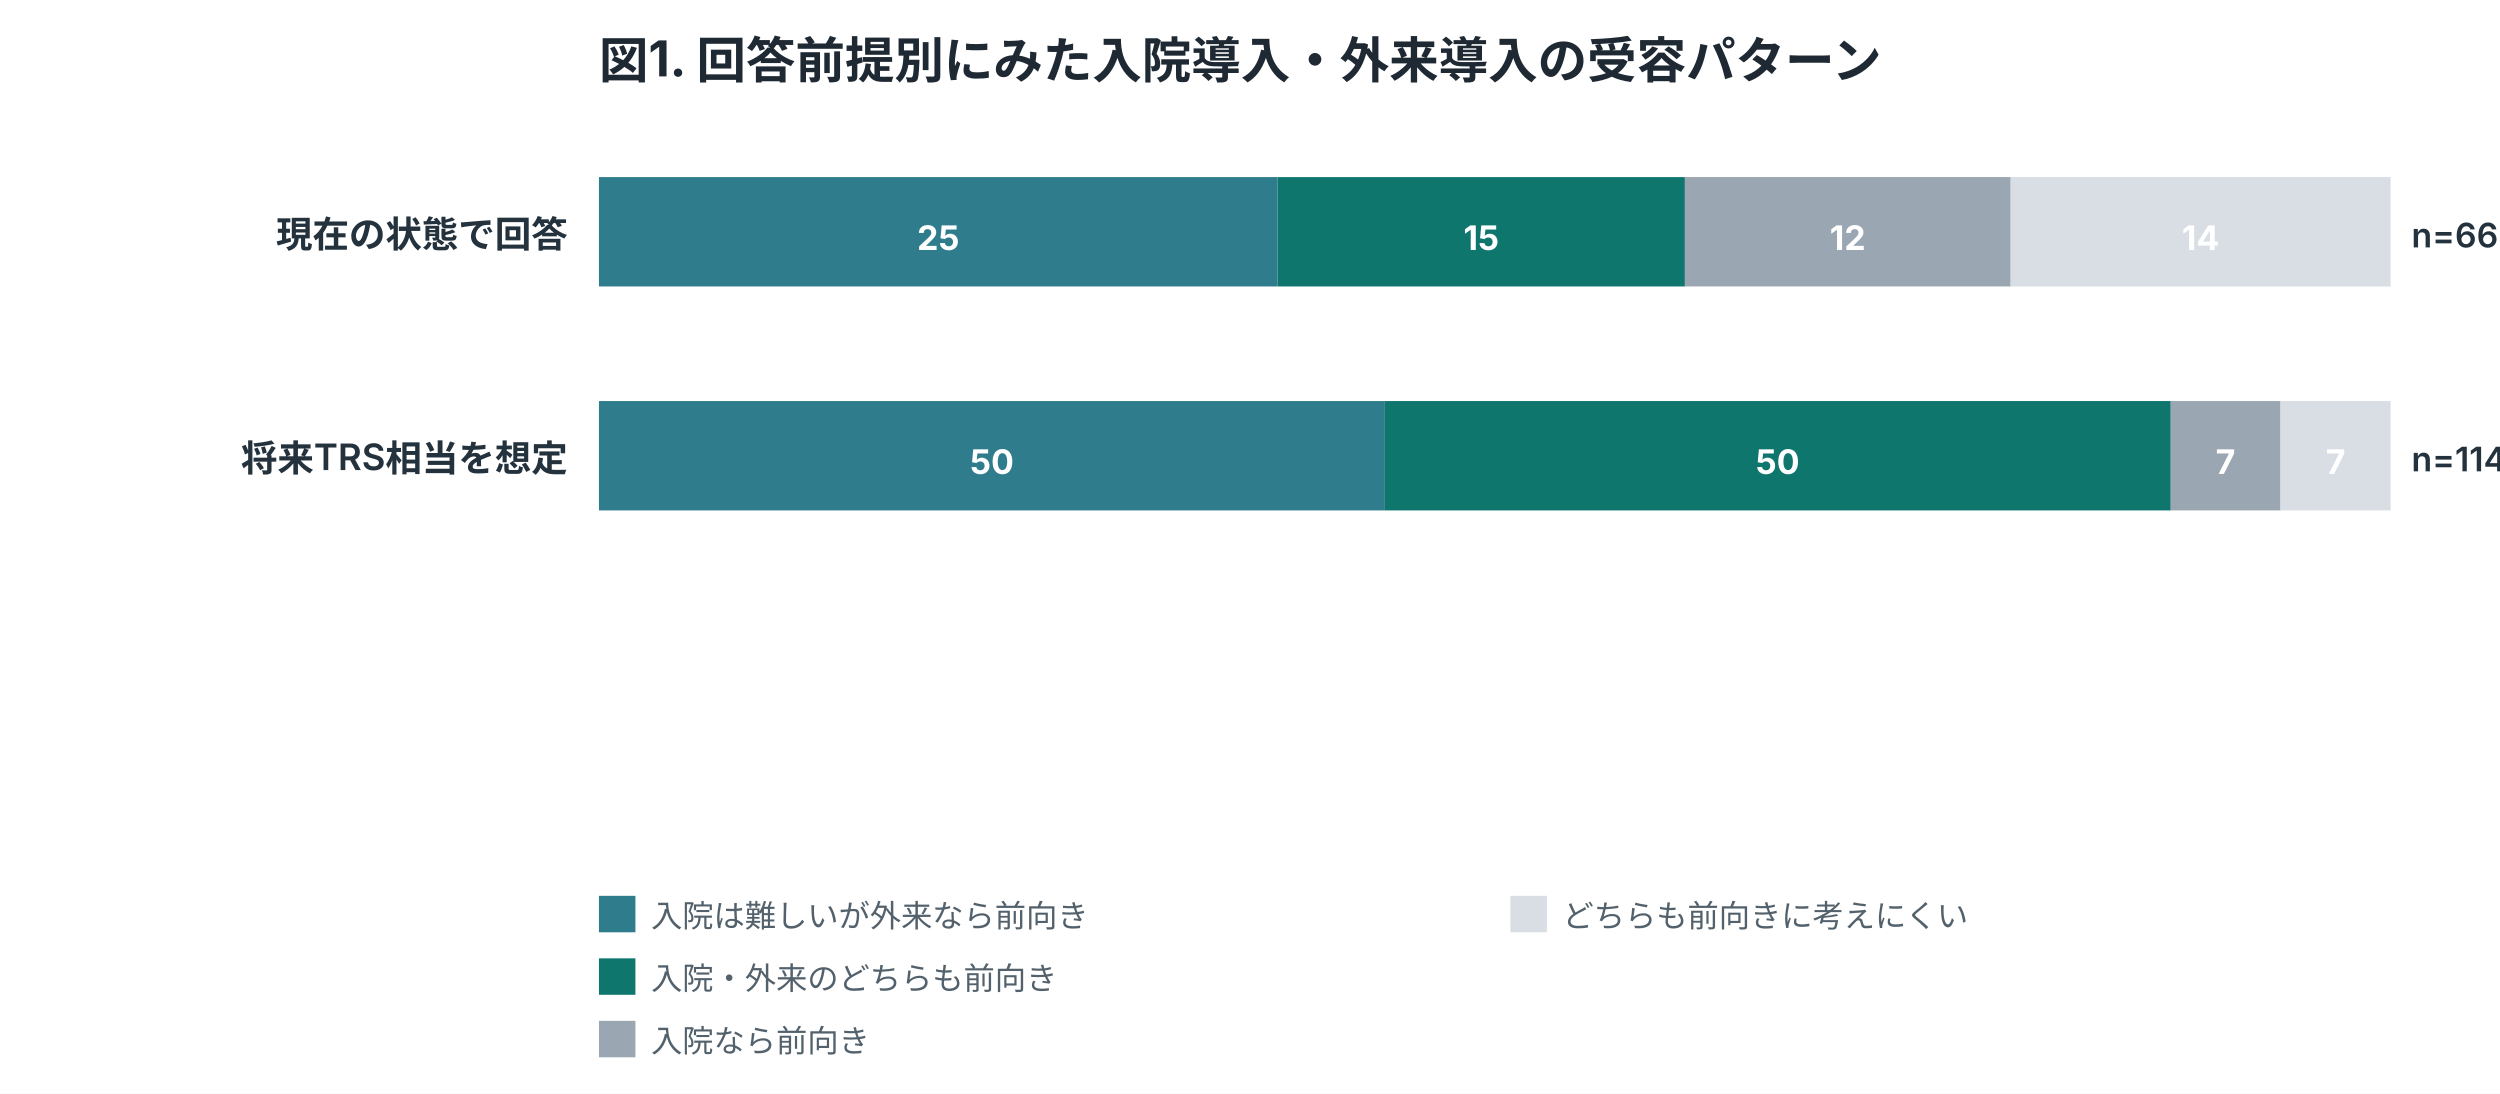
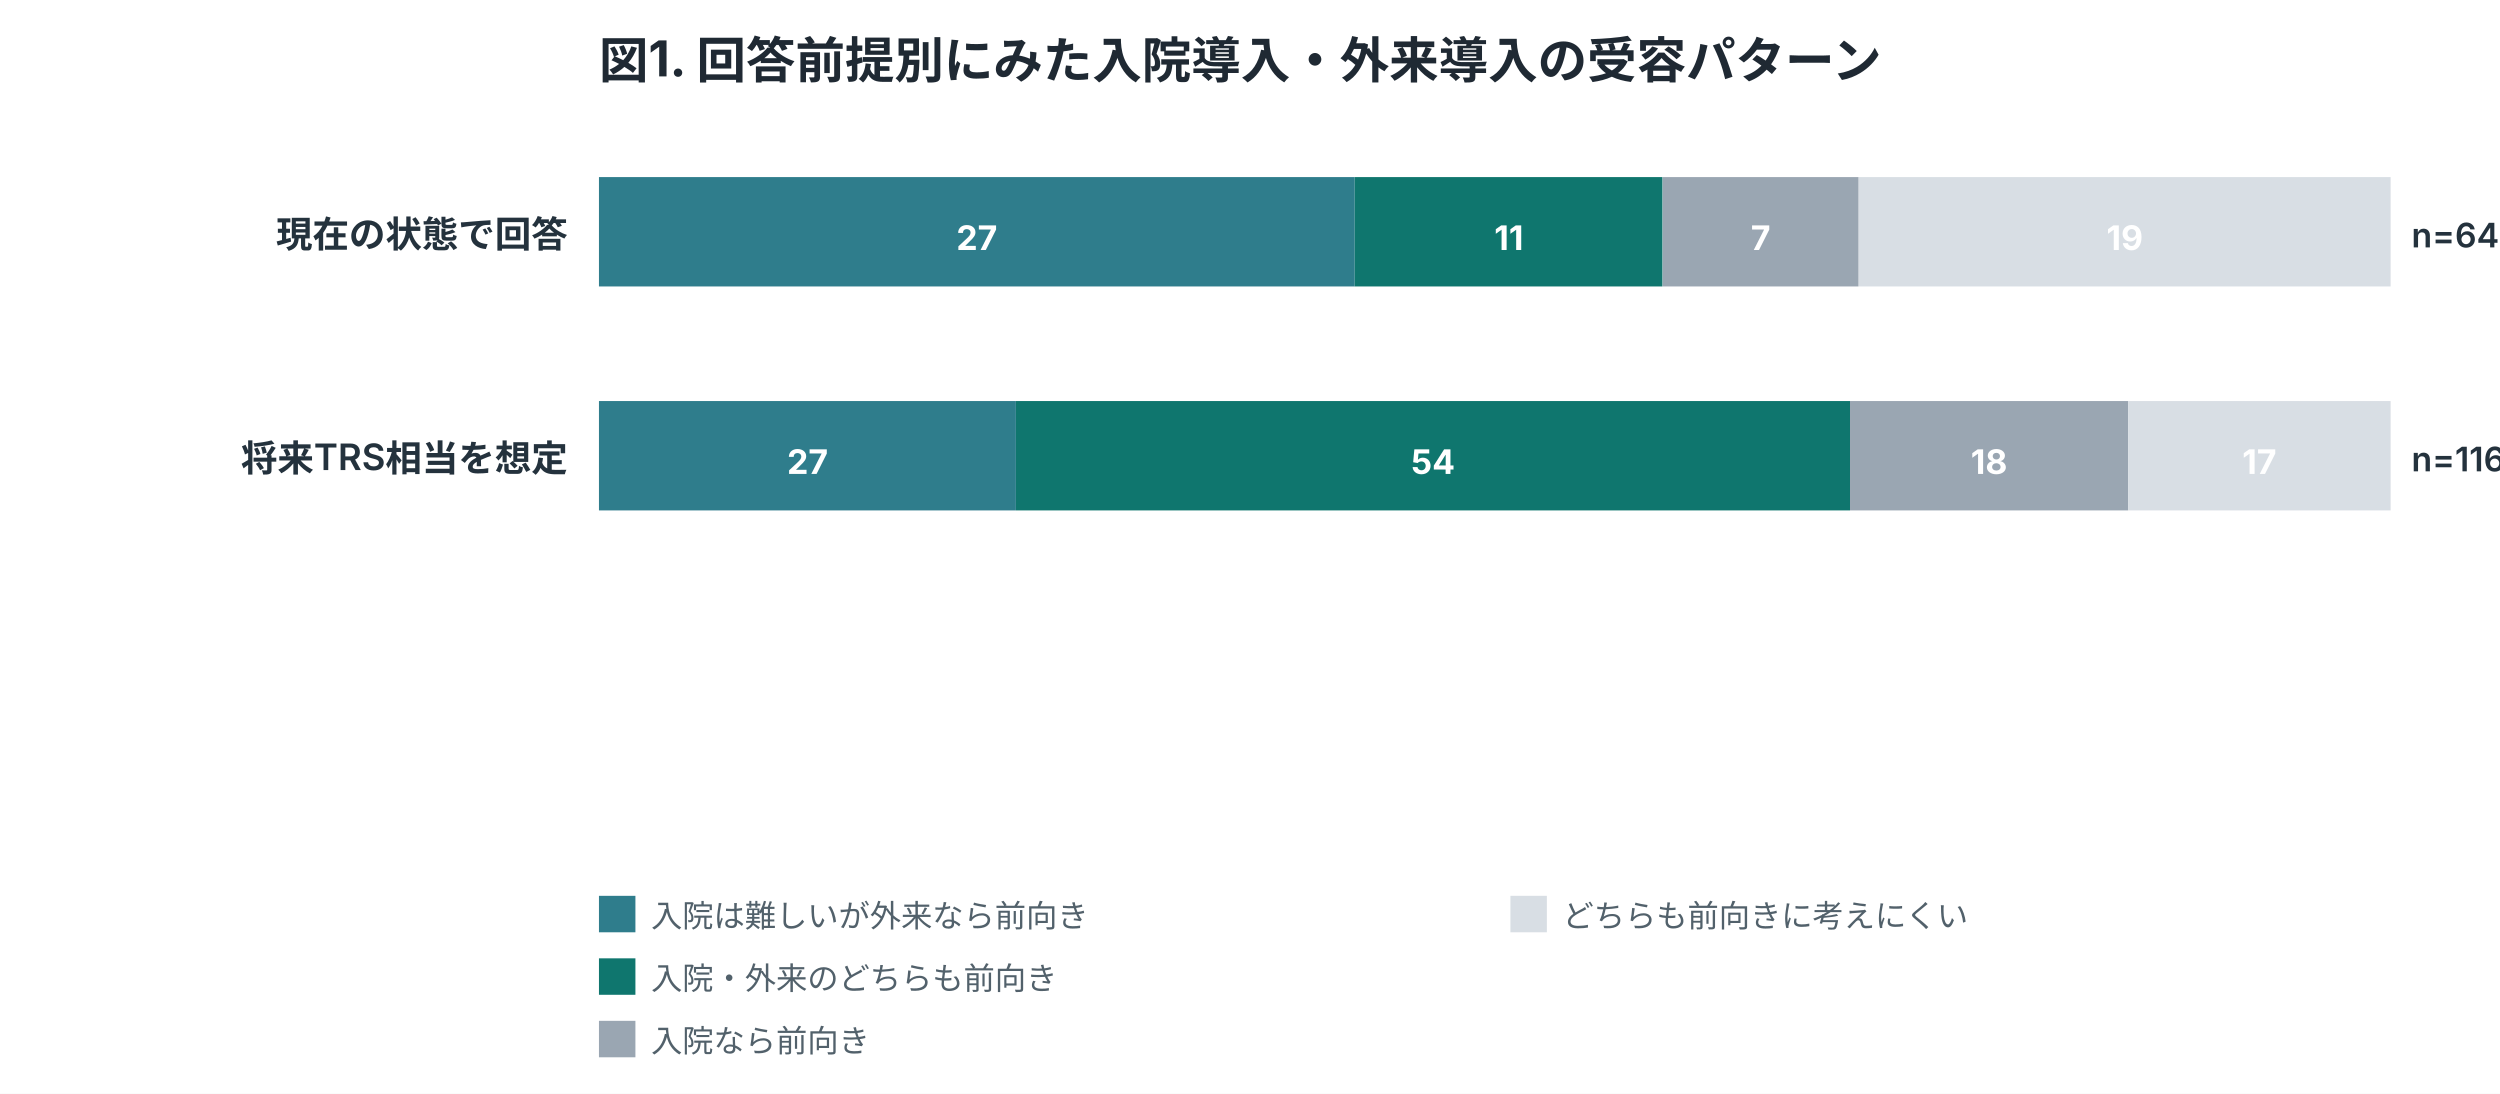
<svg xmlns="http://www.w3.org/2000/svg" width="960" height="420" viewBox="0 0 960 420" role="img">
  <style>
.title{font:700 19px -apple-system,BlinkMacSystemFont,"Segoe UI",sans-serif;fill:#1f2933}
.label{font:600 14px -apple-system,BlinkMacSystemFont,"Segoe UI",sans-serif;fill:#24323d}
.num{font:600 13px -apple-system,BlinkMacSystemFont,"Segoe UI",sans-serif;fill:#24323d}
.axis,.legend,.note{font:12px -apple-system,BlinkMacSystemFont,"Segoe UI",sans-serif;fill:#52616b}
.inside{font:700 13px -apple-system,BlinkMacSystemFont,"Segoe UI",sans-serif;fill:white}
.big{font:700 34px -apple-system,BlinkMacSystemFont,"Segoe UI",sans-serif;fill:#1f2933}
</style>
  <rect width="100%" height="100%" fill="white" />
  <text x="230" y="30" class="title">図1. 回答前提別にみた入院導入・外来導入の受容パターン</text>
  <text x="218" y="95" text-anchor="end" class="label">現在の状態で回答</text>
-   <rect x="230.0" y="68" width="260.6" height="42" fill="#2f7d8c" />
-   <text x="360.3" y="96" text-anchor="middle" class="inside">25</text>
-   <rect x="490.6" y="68" width="156.4" height="42" fill="#0f766e" />
-   <text x="568.8" y="96" text-anchor="middle" class="inside">15</text>
-   <rect x="647.0" y="68" width="125.1" height="42" fill="#9aa6b2" />
-   <text x="709.5" y="96" text-anchor="middle" class="inside">12</text>
-   <rect x="772.1" y="68" width="145.9" height="42" fill="#d8dee4" />
-   <text x="845.0" y="96" text-anchor="middle" class="inside">14</text>
-   <text x="926" y="95" class="num">n=66</text>
+   <rect x="230.0" y="68" width="290.2" height="42" fill="#2f7d8c" />
+   <text x="375.1" y="96" text-anchor="middle" class="inside">27</text>
+   <rect x="520.2" y="68" width="118.2" height="42" fill="#0f766e" />
+   <text x="579.4" y="96" text-anchor="middle" class="inside">11</text>
+   <rect x="638.5" y="68" width="75.2" height="42" fill="#9aa6b2" />
+   <text x="676.1" y="96" text-anchor="middle" class="inside">7</text>
+   <rect x="713.8" y="68" width="204.2" height="42" fill="#d8dee4" />
+   <text x="815.9" y="96" text-anchor="middle" class="inside">19</text>
+   <text x="926" y="95" class="num">n=64</text>
  <text x="218" y="181" text-anchor="end" class="label">将来TRS相当を想定</text>
-   <rect x="230.0" y="154" width="301.8" height="42" fill="#2f7d8c" />
-   <text x="380.9" y="182" text-anchor="middle" class="inside">50</text>
-   <rect x="531.8" y="154" width="301.8" height="42" fill="#0f766e" />
-   <text x="682.6" y="182" text-anchor="middle" class="inside">50</text>
-   <rect x="833.5" y="154" width="42.2" height="42" fill="#9aa6b2" />
-   <text x="854.6" y="182" text-anchor="middle" class="inside">7</text>
-   <rect x="875.8" y="154" width="42.2" height="42" fill="#d8dee4" />
-   <text x="896.9" y="182" text-anchor="middle" class="inside">7</text>
-   <text x="926" y="181" class="num">n=114</text>
+   <rect x="230.0" y="154" width="160.1" height="42" fill="#2f7d8c" />
+   <text x="310.1" y="182" text-anchor="middle" class="inside">27</text>
+   <rect x="390.1" y="154" width="320.3" height="42" fill="#0f766e" />
+   <text x="550.3" y="182" text-anchor="middle" class="inside">54</text>
+   <rect x="710.4" y="154" width="106.8" height="42" fill="#9aa6b2" />
+   <text x="763.8" y="182" text-anchor="middle" class="inside">18</text>
+   <rect x="817.2" y="154" width="100.8" height="42" fill="#d8dee4" />
+   <text x="867.6" y="182" text-anchor="middle" class="inside">17</text>
+   <text x="926" y="181" class="num">n=116</text>
  <rect x="230" y="344" width="14" height="14" fill="#2f7d8c" />
  <text x="250" y="356" class="legend">入院は難しいが外来なら前向き</text>
  <rect x="230" y="368" width="14" height="14" fill="#0f766e" />
  <text x="250" y="380" class="legend">入院・外来のどちらも前向き</text>
  <rect x="230" y="392" width="14" height="14" fill="#9aa6b2" />
  <text x="250" y="404" class="legend">入院なら前向き</text>
  <rect x="580" y="344" width="14" height="14" fill="#d8dee4" />
  <text x="600" y="356" class="legend">どちらも前向きに考えにくい</text>
</svg>
